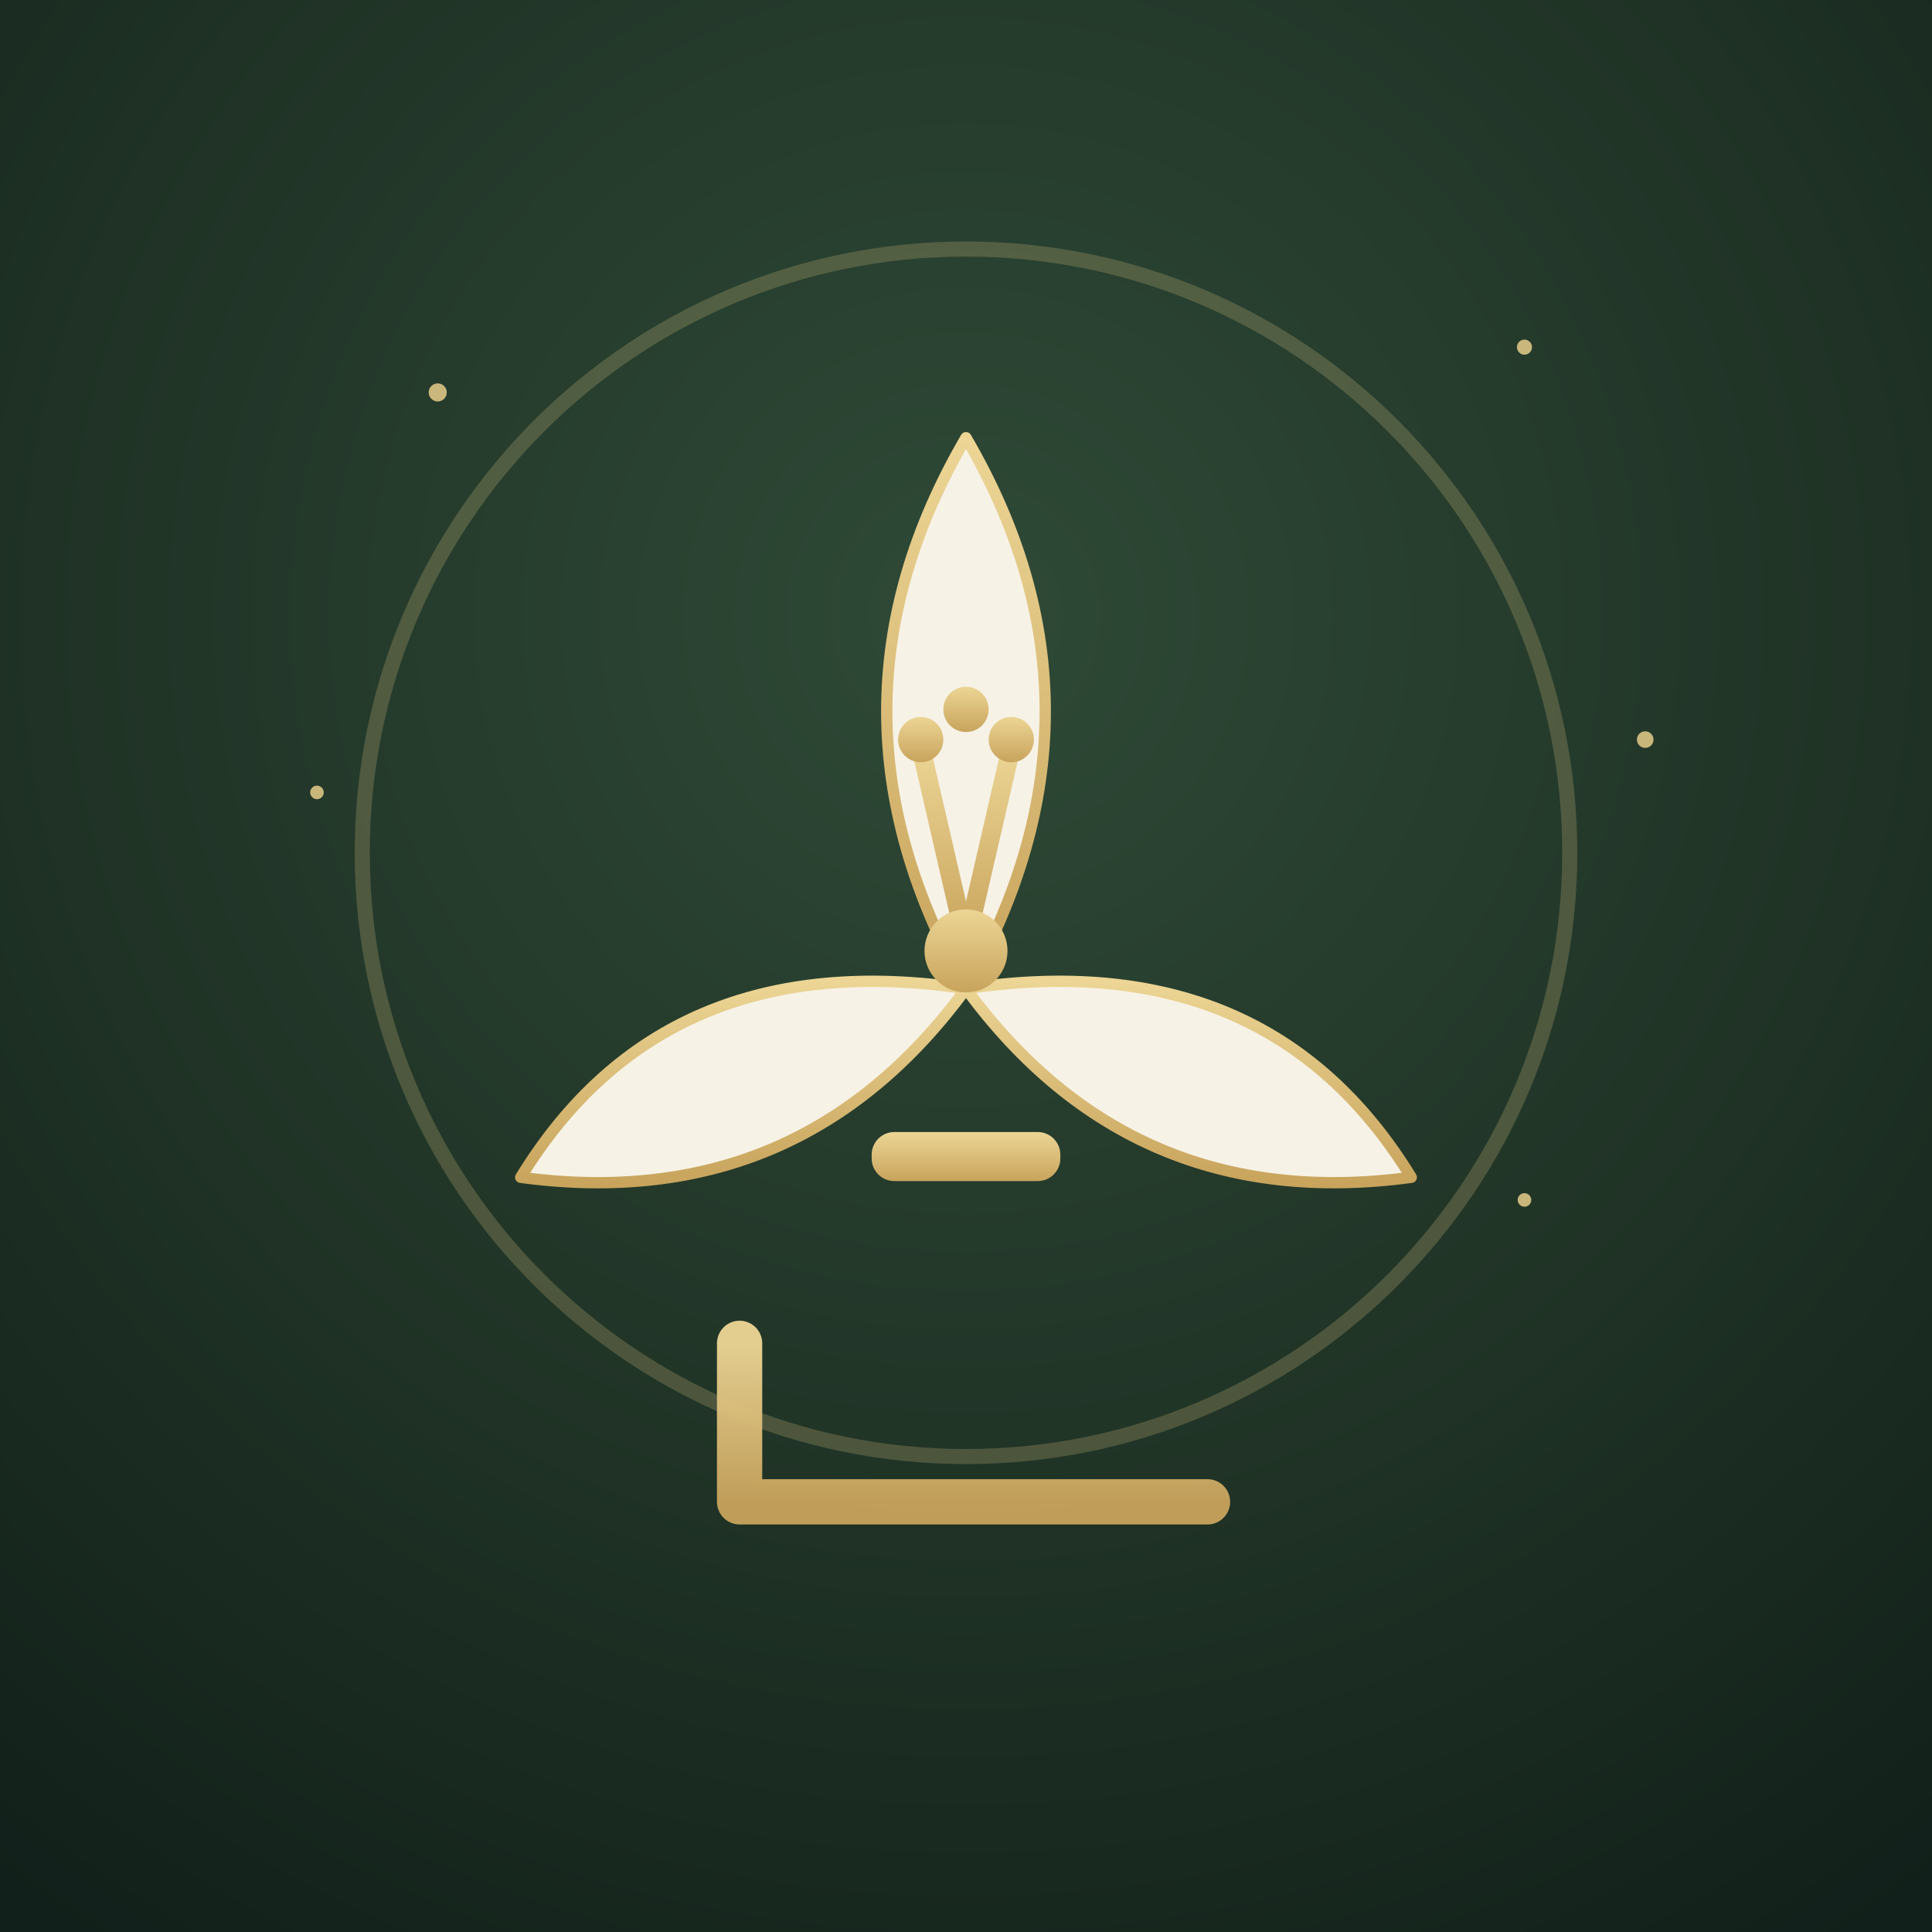
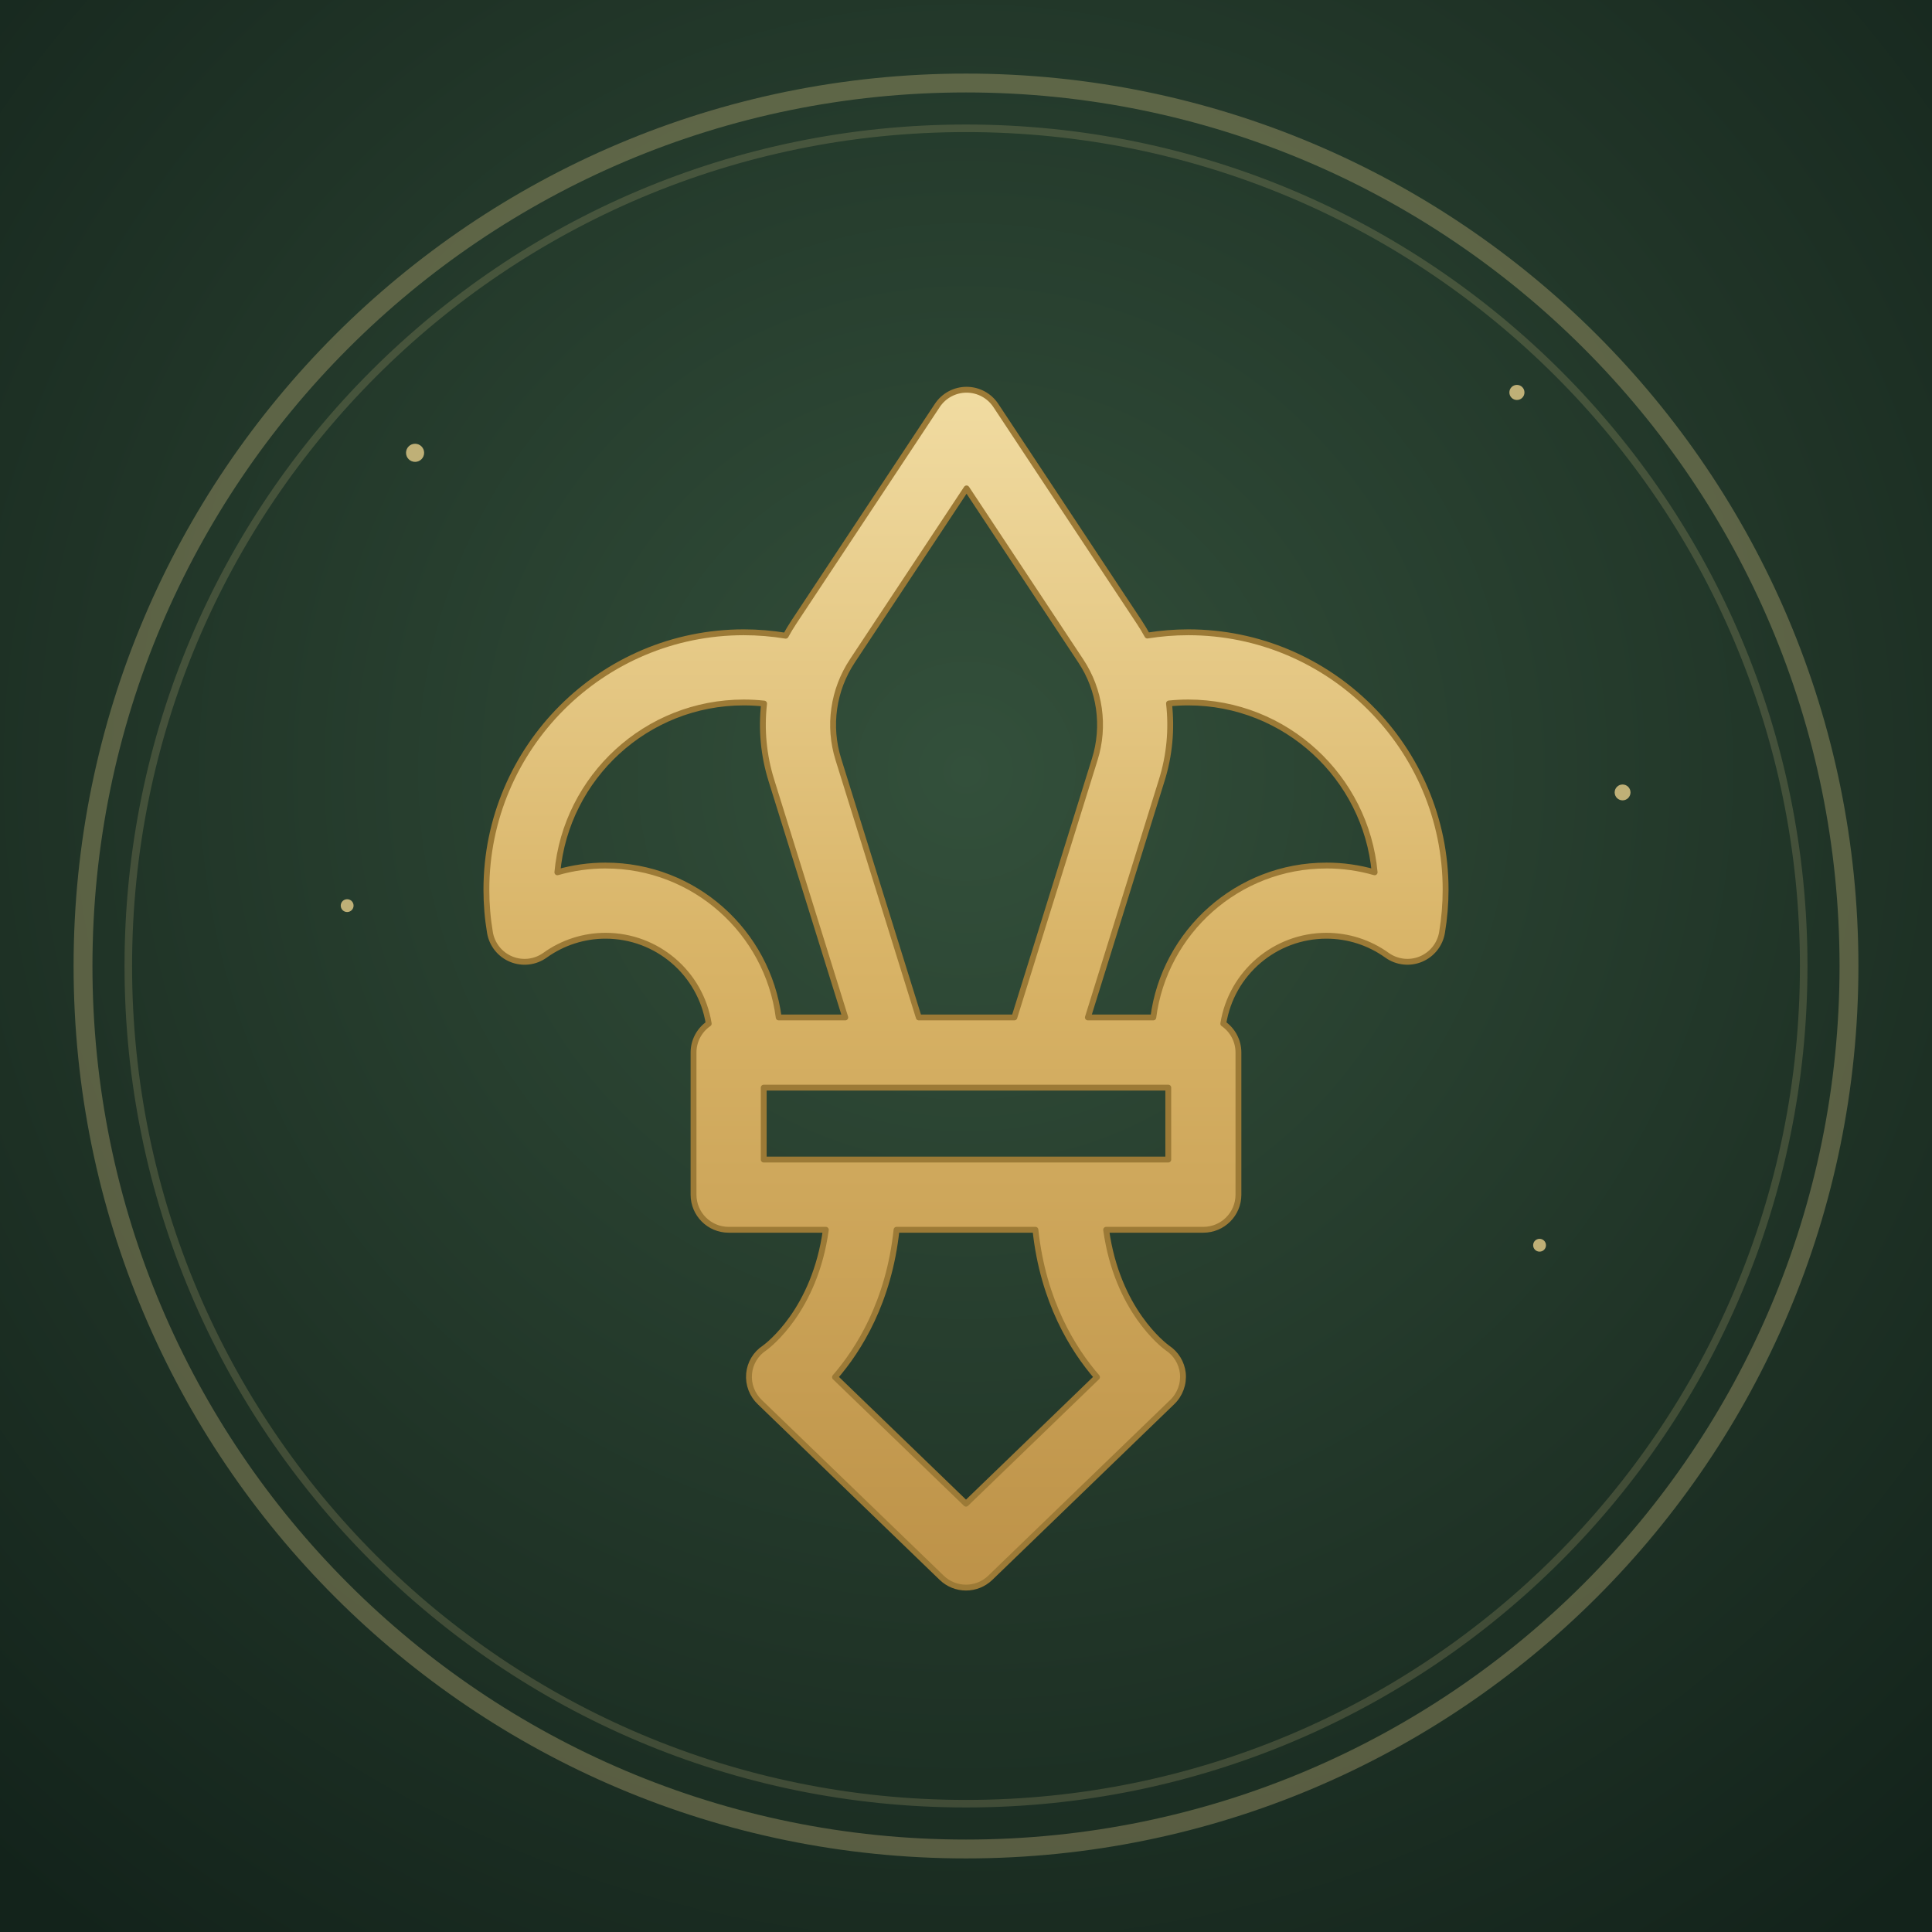
- <svg xmlns="http://www.w3.org/2000/svg" viewBox="0 0 512 512" role="img" aria-label="Lírio de São José sobre o esquadro do carpinteiro">
+ <svg xmlns="http://www.w3.org/2000/svg" viewBox="0 0 512 512" role="img" aria-label="Flor-de-lis de São José">
  <defs>
-     <radialGradient id="verde" cx="50%" cy="32%" r="82%">
-       <stop offset="0%" stop-color="#2f4a37" />
-       <stop offset="58%" stop-color="#1f3225" />
-       <stop offset="100%" stop-color="#11201a" />
+     <radialGradient id="verde" cx="50%" cy="40%" r="75%">
+       <stop offset="0%" stop-color="#33503b" />
+       <stop offset="60%" stop-color="#203427" />
+       <stop offset="100%" stop-color="#13231b" />
    </radialGradient>
    <linearGradient id="ouro" x1="0" y1="0" x2="0" y2="1">
-       <stop offset="0%" stop-color="#ecd595" />
-       <stop offset="100%" stop-color="#c8a45c" />
+       <stop offset="0%" stop-color="#f1dca2" />
+       <stop offset="48%" stop-color="#d8b366" />
+       <stop offset="100%" stop-color="#bd9248" />
    </linearGradient>
  </defs>
  <rect width="512" height="512" fill="url(#verde)" />
-   <g fill="#e6cd8a" opacity="0.85">
-     <circle cx="116" cy="104" r="2.4" />
-     <circle cx="404" cy="92" r="2" />
-     <circle cx="436" cy="196" r="2.2" />
-     <circle cx="84" cy="210" r="1.8" />
-     <circle cx="404" cy="318" r="1.8" />
+   <g fill="#e6cd8a" opacity="0.8">
+     <circle cx="110" cy="120" r="2.4" />
+     <circle cx="402" cy="104" r="2" />
+     <circle cx="430" cy="210" r="2.1" />
+     <circle cx="92" cy="240" r="1.7" />
+     <circle cx="408" cy="330" r="1.7" />
  </g>
-   <circle cx="256" cy="226" r="160" fill="none" stroke="#e6cd8a" stroke-width="4" opacity="0.22" />
-   <path d="M196 398 H320 M196 398 V356" fill="none" stroke="url(#ouro)" stroke-width="12" stroke-linecap="round" stroke-linejoin="round" opacity="0.95" />
-   <path d="M256 262 L256 398" fill="none" stroke="url(#ouro)" stroke-width="9" stroke-linecap="round" />
-   <rect x="231" y="300" width="50" height="13" rx="6" fill="url(#ouro)" />
-   <g fill="#f7f2e6" stroke="url(#ouro)" stroke-width="3" stroke-linejoin="round">
-     <path d="M256 262 Q214 188 256 116 Q298 188 256 262 Z" />
-     <path d="M256 262 Q176 250 138 312 Q212 322 256 262 Z" />
-     <path d="M256 262 Q336 250 374 312 Q300 322 256 262 Z" />
+   <circle cx="256" cy="256" r="234" fill="none" stroke="#e6cd8a" stroke-width="5" opacity="0.30" />
+   <circle cx="256" cy="256" r="222" fill="none" stroke="#e6cd8a" stroke-width="2" opacity="0.18" />
+   <g transform="translate(256 262) scale(0.62) translate(-256 -256)" fill="url(#ouro)" stroke="#9c7a36" stroke-width="2.5" stroke-linejoin="round">
+     <path d="M351 103.68c-5.88 0-11.72.48-17.48 1.4a80.2 80.2 0 0 0-3.47-5.75l-61.3-92.6a15 15 0 0 0-25.02 0l-61.3 92.6a80.27 80.27 0 0 0-3.5 5.82 110.7 110.7 0 0 0-17.93-1.47c-60.66 0-110 49.34-110 110 0 6.12.5 12.29 1.52 18.33a15 15 0 0 0 23.54 9.71 44.25 44.25 0 0 1 25.93-8.33 44.66 44.66 0 0 1 44.04 37.58 14.98 14.98 0 0 0-6.49 12.34v60.76a15 15 0 0 0 15 15h41.55c-4.71 34.34-24.58 49.36-26.21 50.54a14.7 14.7 0 0 0-6.6 11.02 14.92 14.92 0 0 0 4.64 12.16l77.66 75a14.96 14.96 0 0 0 20.84 0l77.65-75a15.05 15.05 0 0 0 4.61-12.46 14.85 14.85 0 0 0-6.56-10.72c-1.64-1.18-21.5-16.2-26.22-50.54h41.55a15 15 0 0 0 15-15v-60.76a14.98 14.98 0 0 0-6.48-12.34 44.66 44.66 0 0 1 44.03-37.58c9.37 0 18.34 2.88 25.94 8.33a15 15 0 0 0 23.53-9.7 111.05 111.05 0 0 0 1.53-18.34c0-60.66-49.34-110-110-110zm-143.55 12.2 48.79-73.7 48.8 73.7a49.4 49.4 0 0 1 5.99 42.13l-34.36 110.3h-40.85l-34.37-110.3a49.4 49.4 0 0 1 6-42.12zm-105.46 87.5c-7.07 0-14 .99-20.66 2.9 3.75-40.66 38.05-72.6 79.67-72.6 2.91 0 5.82.16 8.7.47a79.56 79.56 0 0 0 3.1 32.78l31.6 101.38h-28.46c-4.76-36.58-36.1-64.92-73.95-64.92zm210.01 218.68-56 54.09-56-54.09c10.2-11.75 23.05-32.23 26.31-62.99h59.37c3.27 30.76 16.12 51.24 26.32 62.99zm30.46-93h-172.92v-30.75h172.92zm67.55-125.67c-37.85 0-69.19 28.34-73.95 64.92h-27.97l31.58-101.38a79.54 79.54 0 0 0 3.1-32.83 80.97 80.97 0 0 1 8.23-.42c41.62 0 75.92 31.94 79.67 72.6a74.54 74.54 0 0 0-20.66-2.9z" />
  </g>
-   <g stroke="url(#ouro)" stroke-width="5" stroke-linecap="round">
-     <path d="M256 250 L244 198" />
-     <path d="M256 250 L256 190" />
-     <path d="M256 250 L268 198" />
-   </g>
-   <g fill="url(#ouro)">
-     <circle cx="244" cy="196" r="6" />
-     <circle cx="256" cy="188" r="6" />
-     <circle cx="268" cy="196" r="6" />
-   </g>
-   <circle cx="256" cy="252" r="11" fill="url(#ouro)" />
</svg>
